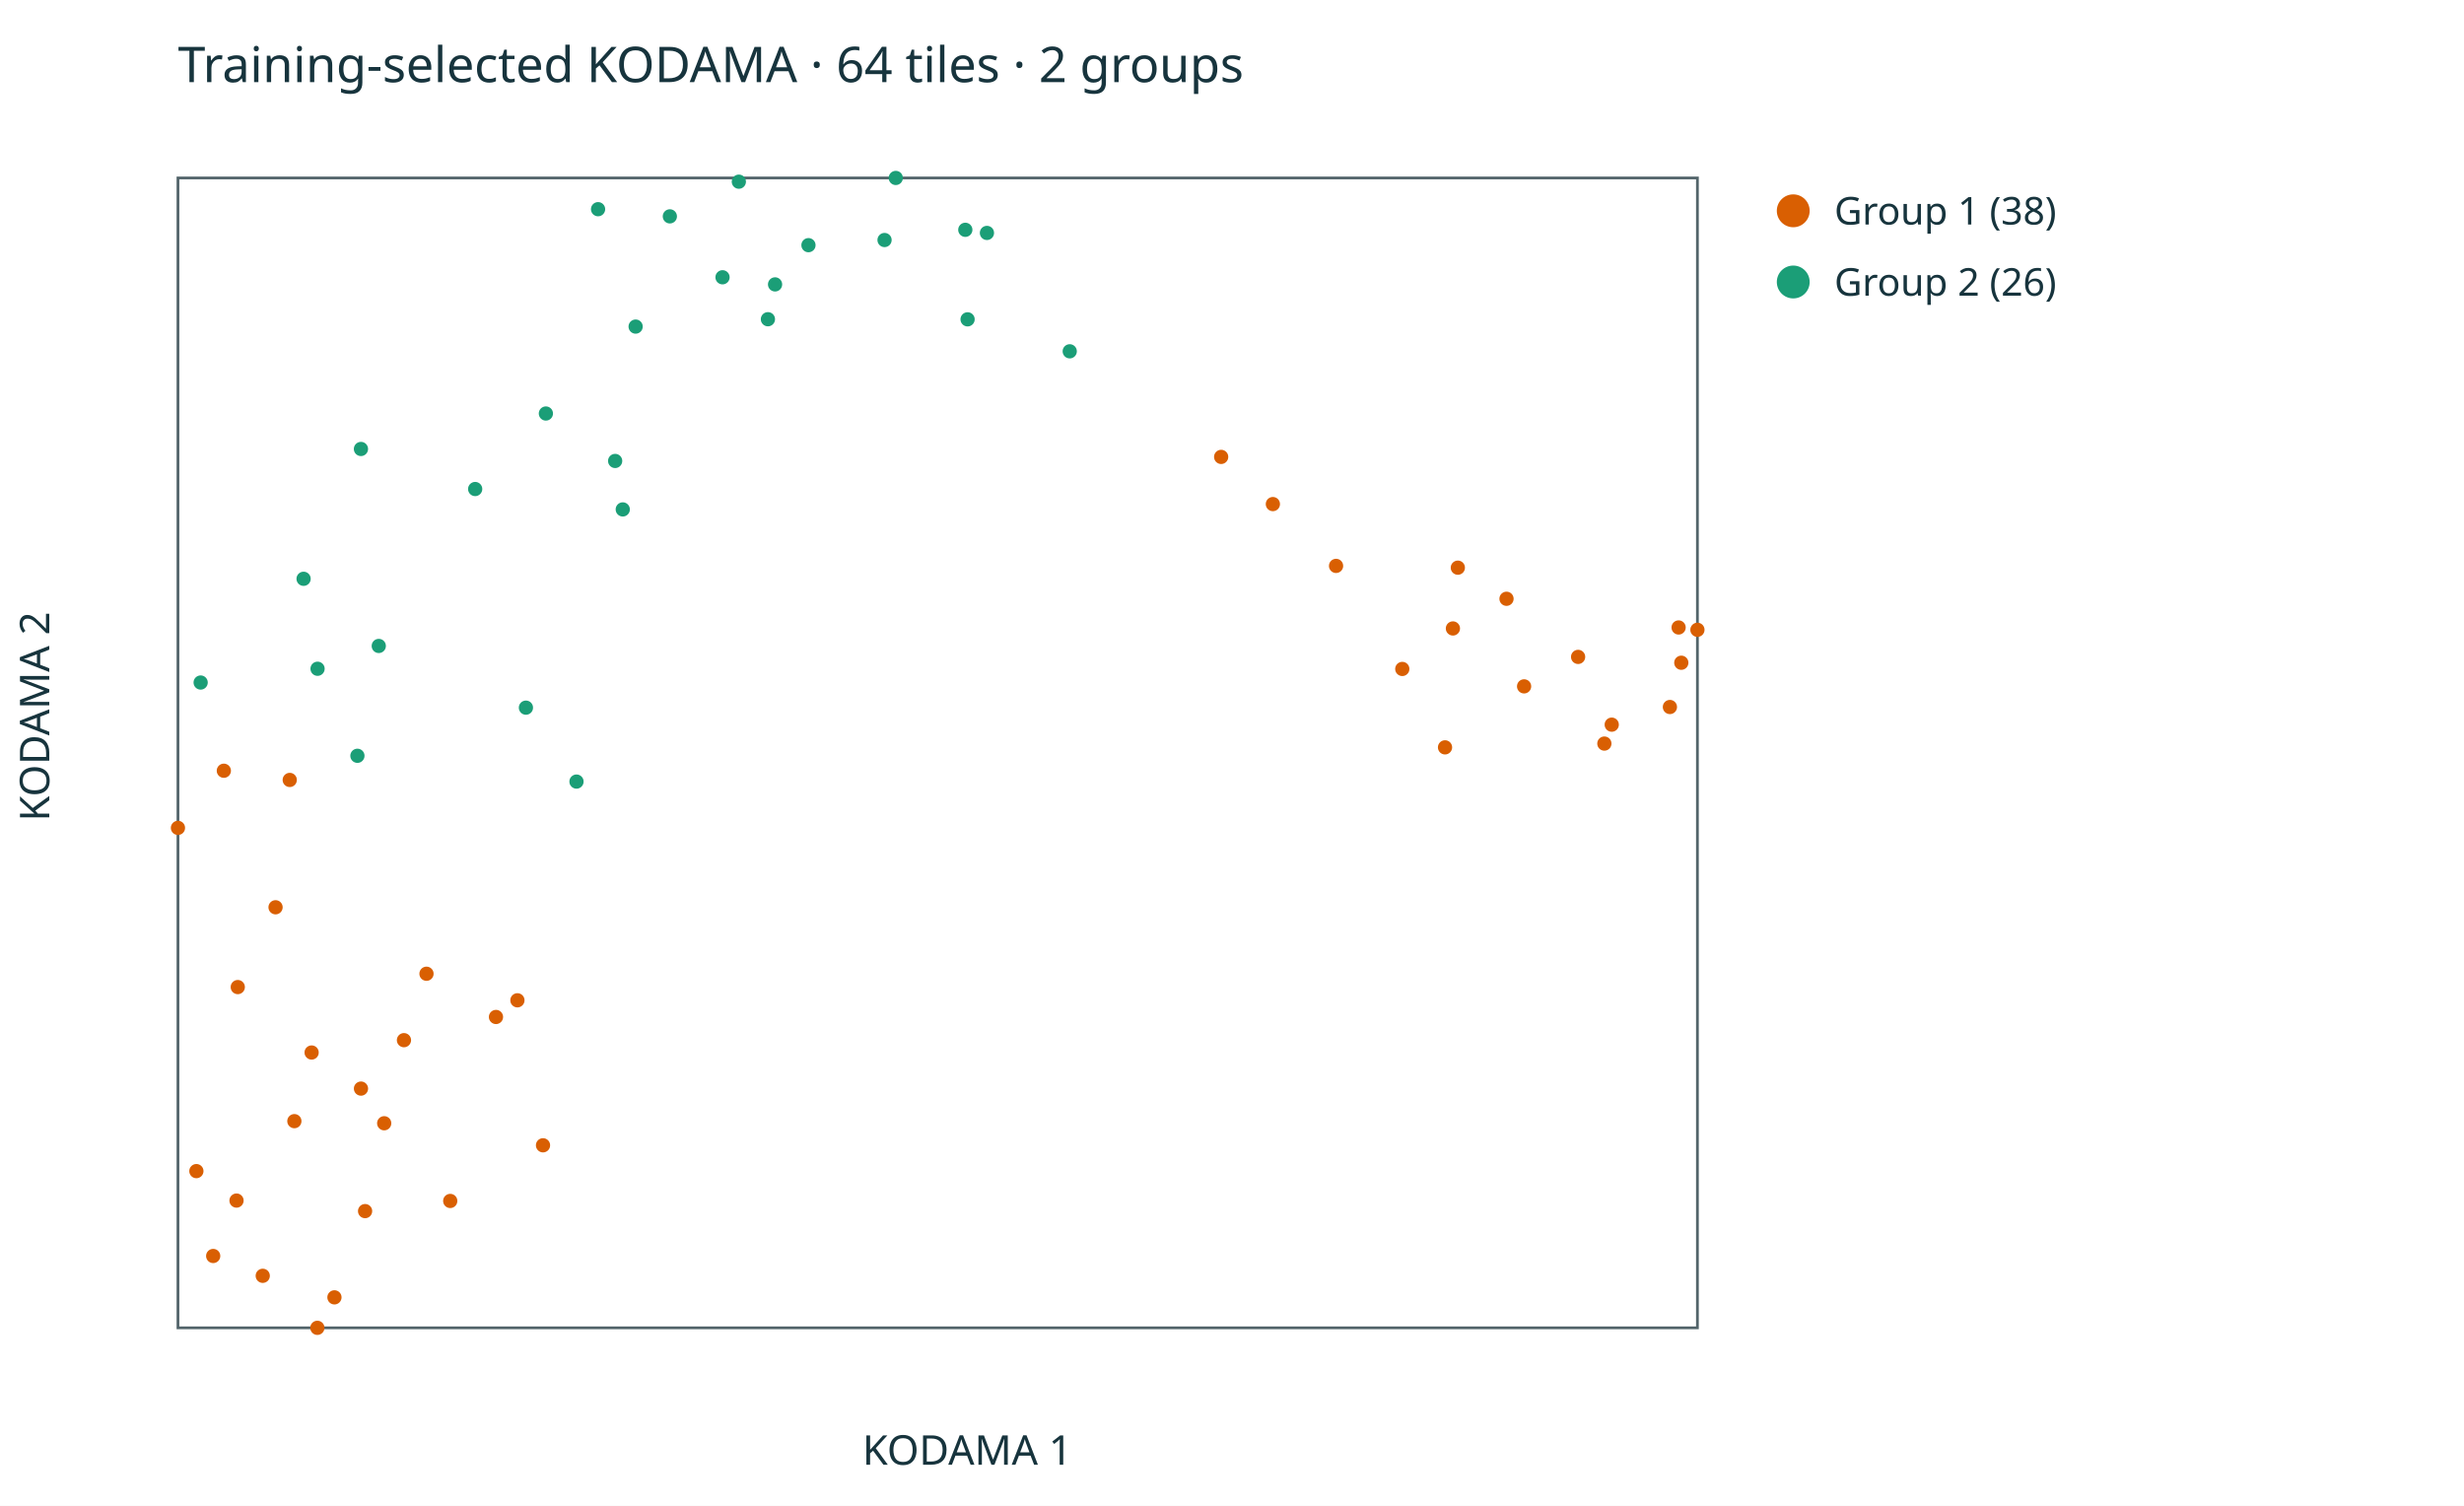
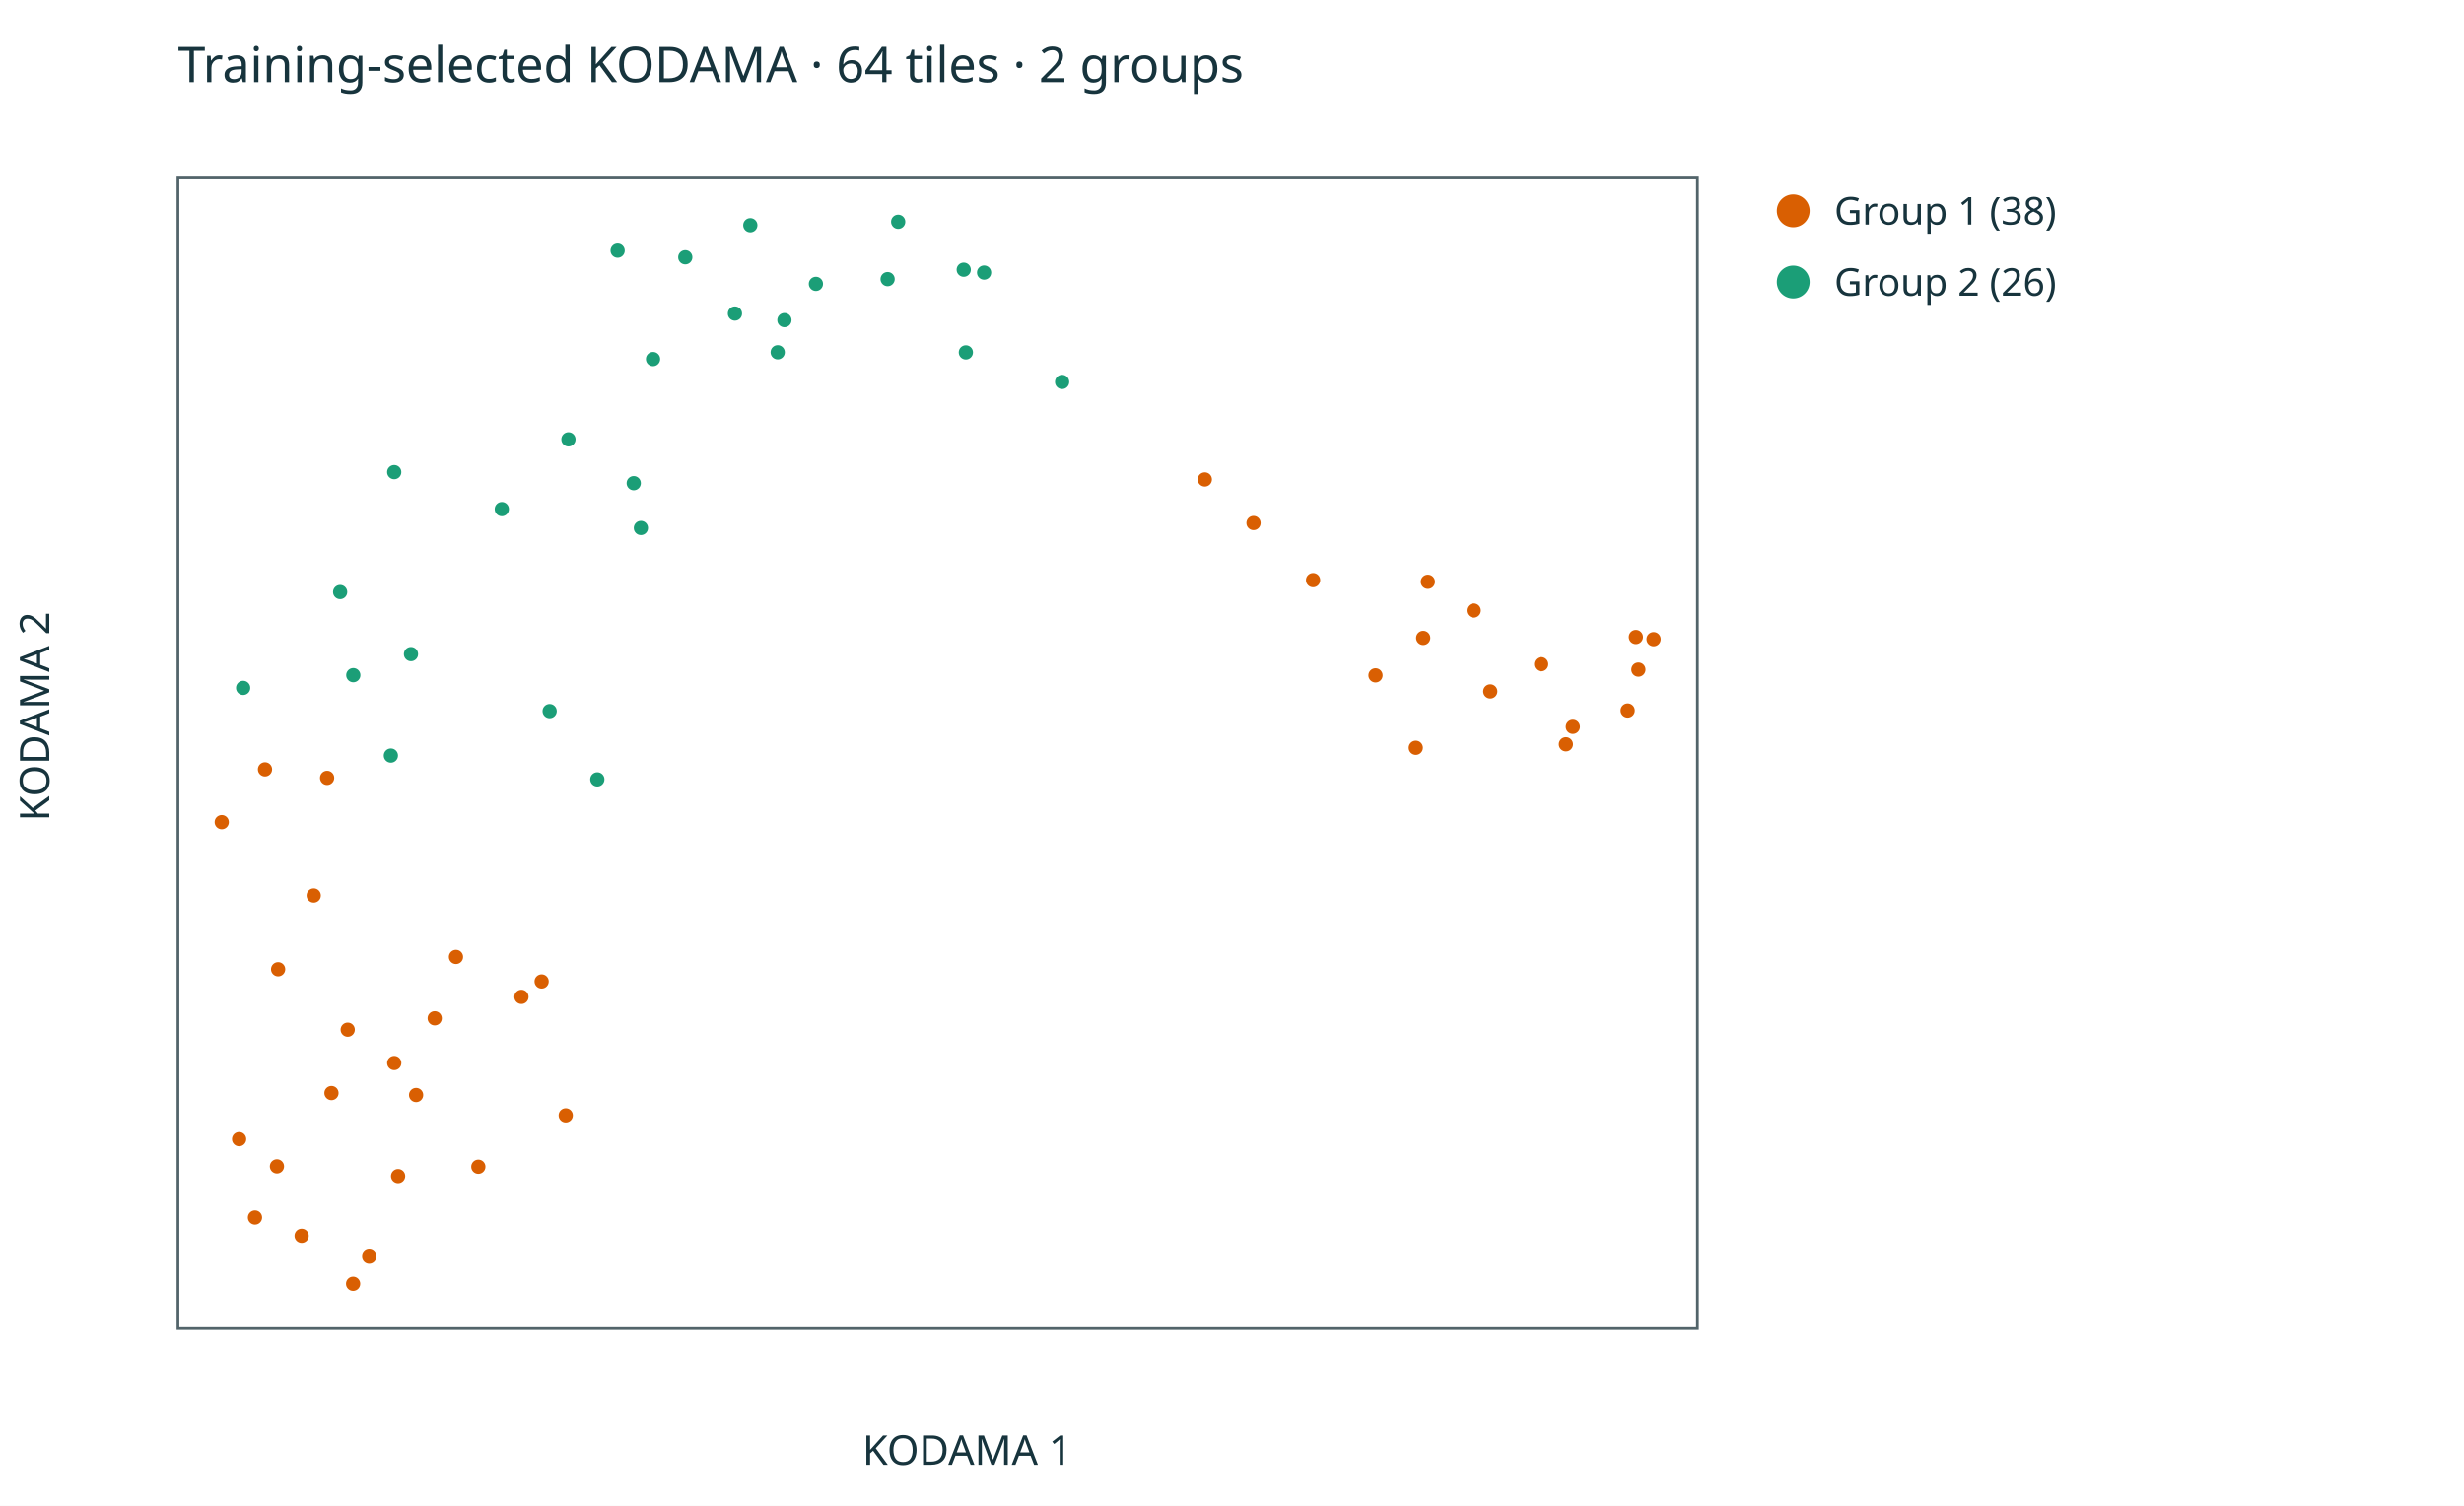
<svg xmlns="http://www.w3.org/2000/svg" width="900" height="550" viewBox="0 0 900 550">
  <rect width="900" height="550" fill="#fff" />
  <text x="65" y="30" font-family="sans-serif" font-size="18" fill="#17343d">Training-selected KODAMA · 64 tiles · 2 groups</text>
  <rect x="65" y="65" width="555" height="420" fill="#fff" stroke="#52646a" />
  <text x="315" y="535" font-family="sans-serif" font-size="15" fill="#17343d">KODAMA 1</text>
  <text x="18" y="300" transform="rotate(-90 18 300)" font-family="sans-serif" font-size="15" fill="#17343d">KODAMA 2</text>
-   <circle cx="122.16" cy="473.87" r="2.6" fill="#d95f02" />
-   <circle cx="181.16" cy="371.46" r="2.6" fill="#d95f02" />
-   <circle cx="188.99" cy="365.37" r="2.6" fill="#d95f02" />
-   <circle cx="105.83" cy="284.88" r="2.6" fill="#d95f02" />
-   <circle cx="100.65" cy="331.39" r="2.6" fill="#d95f02" />
-   <circle cx="95.97" cy="466.00" r="2.6" fill="#d95f02" />
-   <circle cx="107.52" cy="409.51" r="2.6" fill="#d95f02" />
-   <circle cx="133.35" cy="442.37" r="2.6" fill="#d95f02" />
-   <circle cx="65.00" cy="302.39" r="2.6" fill="#d95f02" />
-   <circle cx="81.76" cy="281.52" r="2.6" fill="#d95f02" />
-   <circle cx="86.39" cy="438.52" r="2.6" fill="#d95f02" />
-   <circle cx="140.33" cy="410.28" r="2.6" fill="#d95f02" />
-   <circle cx="155.78" cy="355.67" r="2.6" fill="#d95f02" />
-   <circle cx="488.01" cy="206.70" r="2.6" fill="#d95f02" />
-   <circle cx="86.85" cy="360.54" r="2.6" fill="#d95f02" />
-   <circle cx="115.92" cy="485.00" r="2.6" fill="#d95f02" />
-   <circle cx="77.87" cy="458.76" r="2.6" fill="#d95f02" />
-   <circle cx="131.85" cy="397.62" r="2.6" fill="#d95f02" />
-   <circle cx="512.20" cy="244.34" r="2.6" fill="#d95f02" />
-   <circle cx="198.34" cy="418.33" r="2.6" fill="#d95f02" />
-   <circle cx="71.73" cy="427.76" r="2.6" fill="#d95f02" />
-   <circle cx="147.55" cy="379.93" r="2.6" fill="#d95f02" />
-   <circle cx="113.82" cy="384.44" r="2.6" fill="#d95f02" />
-   <circle cx="464.93" cy="184.12" r="2.6" fill="#d95f02" />
-   <circle cx="164.45" cy="438.66" r="2.6" fill="#d95f02" />
-   <circle cx="530.69" cy="229.55" r="2.6" fill="#d95f02" />
-   <circle cx="550.27" cy="218.71" r="2.6" fill="#d95f02" />
-   <circle cx="556.69" cy="250.70" r="2.6" fill="#d95f02" />
-   <circle cx="532.49" cy="207.35" r="2.6" fill="#d95f02" />
-   <circle cx="446.04" cy="166.89" r="2.6" fill="#d95f02" />
-   <circle cx="620.00" cy="230.04" r="2.6" fill="#d95f02" />
-   <circle cx="586.01" cy="271.60" r="2.6" fill="#d95f02" />
-   <circle cx="609.95" cy="258.24" r="2.6" fill="#d95f02" />
-   <circle cx="614.11" cy="242.07" r="2.6" fill="#d95f02" />
-   <circle cx="613.13" cy="229.19" r="2.6" fill="#d95f02" />
-   <circle cx="527.81" cy="272.98" r="2.6" fill="#d95f02" />
-   <circle cx="588.70" cy="264.69" r="2.6" fill="#d95f02" />
-   <circle cx="576.42" cy="239.94" r="2.6" fill="#d95f02" />
+   <circle cx="134.86" cy="458.72" r="2.6" fill="#d95f02" />
+   <circle cx="190.46" cy="364.11" r="2.6" fill="#d95f02" />
+   <circle cx="197.84" cy="358.48" r="2.6" fill="#d95f02" />
+   <circle cx="119.48" cy="284.13" r="2.6" fill="#d95f02" />
+   <circle cx="114.59" cy="327.09" r="2.6" fill="#d95f02" />
+   <circle cx="110.18" cy="451.45" r="2.6" fill="#d95f02" />
+   <circle cx="121.07" cy="399.26" r="2.6" fill="#d95f02" />
+   <circle cx="145.41" cy="429.62" r="2.6" fill="#d95f02" />
+   <circle cx="81.00" cy="300.30" r="2.6" fill="#d95f02" />
+   <circle cx="96.79" cy="281.02" r="2.6" fill="#d95f02" />
+   <circle cx="101.16" cy="426.06" r="2.6" fill="#d95f02" />
+   <circle cx="151.99" cy="399.97" r="2.6" fill="#d95f02" />
+   <circle cx="166.55" cy="349.52" r="2.6" fill="#d95f02" />
+   <circle cx="479.62" cy="211.90" r="2.6" fill="#d95f02" />
+   <circle cx="101.59" cy="354.02" r="2.6" fill="#d95f02" />
+   <circle cx="128.98" cy="469.00" r="2.6" fill="#d95f02" />
+   <circle cx="93.13" cy="444.76" r="2.6" fill="#d95f02" />
+   <circle cx="144.00" cy="388.28" r="2.6" fill="#d95f02" />
+   <circle cx="502.42" cy="246.68" r="2.6" fill="#d95f02" />
+   <circle cx="206.65" cy="407.41" r="2.6" fill="#d95f02" />
+   <circle cx="87.34" cy="416.12" r="2.6" fill="#d95f02" />
+   <circle cx="158.79" cy="371.94" r="2.6" fill="#d95f02" />
+   <circle cx="127.01" cy="376.10" r="2.6" fill="#d95f02" />
+   <circle cx="457.87" cy="191.04" r="2.6" fill="#d95f02" />
+   <circle cx="174.72" cy="426.19" r="2.6" fill="#d95f02" />
+   <circle cx="519.84" cy="233.01" r="2.6" fill="#d95f02" />
+   <circle cx="538.29" cy="223.00" r="2.6" fill="#d95f02" />
+   <circle cx="544.34" cy="252.55" r="2.6" fill="#d95f02" />
+   <circle cx="521.54" cy="212.50" r="2.6" fill="#d95f02" />
+   <circle cx="440.07" cy="175.13" r="2.6" fill="#d95f02" />
+   <circle cx="604.00" cy="233.47" r="2.6" fill="#d95f02" />
+   <circle cx="571.97" cy="271.86" r="2.6" fill="#d95f02" />
+   <circle cx="594.53" cy="259.52" r="2.6" fill="#d95f02" />
+   <circle cx="598.45" cy="244.58" r="2.6" fill="#d95f02" />
+   <circle cx="597.53" cy="232.68" r="2.6" fill="#d95f02" />
+   <circle cx="517.13" cy="273.13" r="2.6" fill="#d95f02" />
+   <circle cx="574.50" cy="265.48" r="2.6" fill="#d95f02" />
+   <circle cx="562.93" cy="242.61" r="2.6" fill="#d95f02" />
  <circle cx="655" cy="77" r="6" fill="#d95f02" />
  <text x="670" y="82" font-family="sans-serif" font-size="14" fill="#17343d">Group 1 (38)</text>
-   <circle cx="138.35" cy="235.94" r="2.6" fill="#1b9e77" />
-   <circle cx="131.84" cy="163.99" r="2.6" fill="#1b9e77" />
-   <circle cx="110.89" cy="211.41" r="2.6" fill="#1b9e77" />
-   <circle cx="390.73" cy="128.32" r="2.6" fill="#1b9e77" />
-   <circle cx="130.55" cy="276.06" r="2.6" fill="#1b9e77" />
-   <circle cx="115.99" cy="244.27" r="2.6" fill="#1b9e77" />
-   <circle cx="263.91" cy="101.28" r="2.6" fill="#1b9e77" />
-   <circle cx="232.17" cy="119.29" r="2.6" fill="#1b9e77" />
-   <circle cx="199.39" cy="151.04" r="2.6" fill="#1b9e77" />
-   <circle cx="227.47" cy="186.07" r="2.6" fill="#1b9e77" />
-   <circle cx="283.10" cy="103.88" r="2.6" fill="#1b9e77" />
-   <circle cx="173.56" cy="178.62" r="2.6" fill="#1b9e77" />
-   <circle cx="210.57" cy="285.48" r="2.6" fill="#1b9e77" />
-   <circle cx="192.10" cy="258.48" r="2.6" fill="#1b9e77" />
-   <circle cx="280.49" cy="116.60" r="2.6" fill="#1b9e77" />
-   <circle cx="353.42" cy="116.64" r="2.6" fill="#1b9e77" />
-   <circle cx="295.30" cy="89.55" r="2.6" fill="#1b9e77" />
-   <circle cx="73.29" cy="249.30" r="2.6" fill="#1b9e77" />
-   <circle cx="224.69" cy="168.37" r="2.6" fill="#1b9e77" />
-   <circle cx="352.59" cy="83.94" r="2.6" fill="#1b9e77" />
-   <circle cx="244.67" cy="79.03" r="2.6" fill="#1b9e77" />
-   <circle cx="269.87" cy="66.36" r="2.6" fill="#1b9e77" />
-   <circle cx="218.45" cy="76.41" r="2.6" fill="#1b9e77" />
-   <circle cx="323.09" cy="87.67" r="2.6" fill="#1b9e77" />
-   <circle cx="327.19" cy="65.00" r="2.6" fill="#1b9e77" />
-   <circle cx="360.49" cy="85.08" r="2.6" fill="#1b9e77" />
+   <circle cx="150.12" cy="238.92" r="2.6" fill="#1b9e77" />
+   <circle cx="143.99" cy="172.45" r="2.6" fill="#1b9e77" />
+   <circle cx="124.24" cy="216.25" r="2.6" fill="#1b9e77" />
+   <circle cx="387.95" cy="139.50" r="2.6" fill="#1b9e77" />
+   <circle cx="142.77" cy="275.98" r="2.6" fill="#1b9e77" />
+   <circle cx="129.05" cy="246.61" r="2.6" fill="#1b9e77" />
+   <circle cx="268.44" cy="114.52" r="2.6" fill="#1b9e77" />
+   <circle cx="238.53" cy="131.15" r="2.6" fill="#1b9e77" />
+   <circle cx="207.64" cy="160.48" r="2.6" fill="#1b9e77" />
+   <circle cx="234.10" cy="192.85" r="2.6" fill="#1b9e77" />
+   <circle cx="286.52" cy="116.92" r="2.6" fill="#1b9e77" />
+   <circle cx="183.30" cy="185.96" r="2.6" fill="#1b9e77" />
+   <circle cx="218.18" cy="284.68" r="2.6" fill="#1b9e77" />
+   <circle cx="200.77" cy="259.74" r="2.6" fill="#1b9e77" />
+   <circle cx="284.07" cy="128.67" r="2.6" fill="#1b9e77" />
+   <circle cx="352.79" cy="128.71" r="2.6" fill="#1b9e77" />
+   <circle cx="298.02" cy="103.68" r="2.6" fill="#1b9e77" />
+   <circle cx="88.81" cy="251.26" r="2.6" fill="#1b9e77" />
+   <circle cx="231.48" cy="176.49" r="2.6" fill="#1b9e77" />
+   <circle cx="352.01" cy="98.50" r="2.6" fill="#1b9e77" />
+   <circle cx="250.31" cy="93.96" r="2.6" fill="#1b9e77" />
+   <circle cx="274.06" cy="82.26" r="2.6" fill="#1b9e77" />
+   <circle cx="225.60" cy="91.54" r="2.6" fill="#1b9e77" />
+   <circle cx="324.21" cy="101.94" r="2.6" fill="#1b9e77" />
+   <circle cx="328.07" cy="81.00" r="2.6" fill="#1b9e77" />
+   <circle cx="359.45" cy="99.55" r="2.6" fill="#1b9e77" />
  <circle cx="655" cy="103" r="6" fill="#1b9e77" />
  <text x="670" y="108" font-family="sans-serif" font-size="14" fill="#17343d">Group 2 (26)</text>
</svg>
